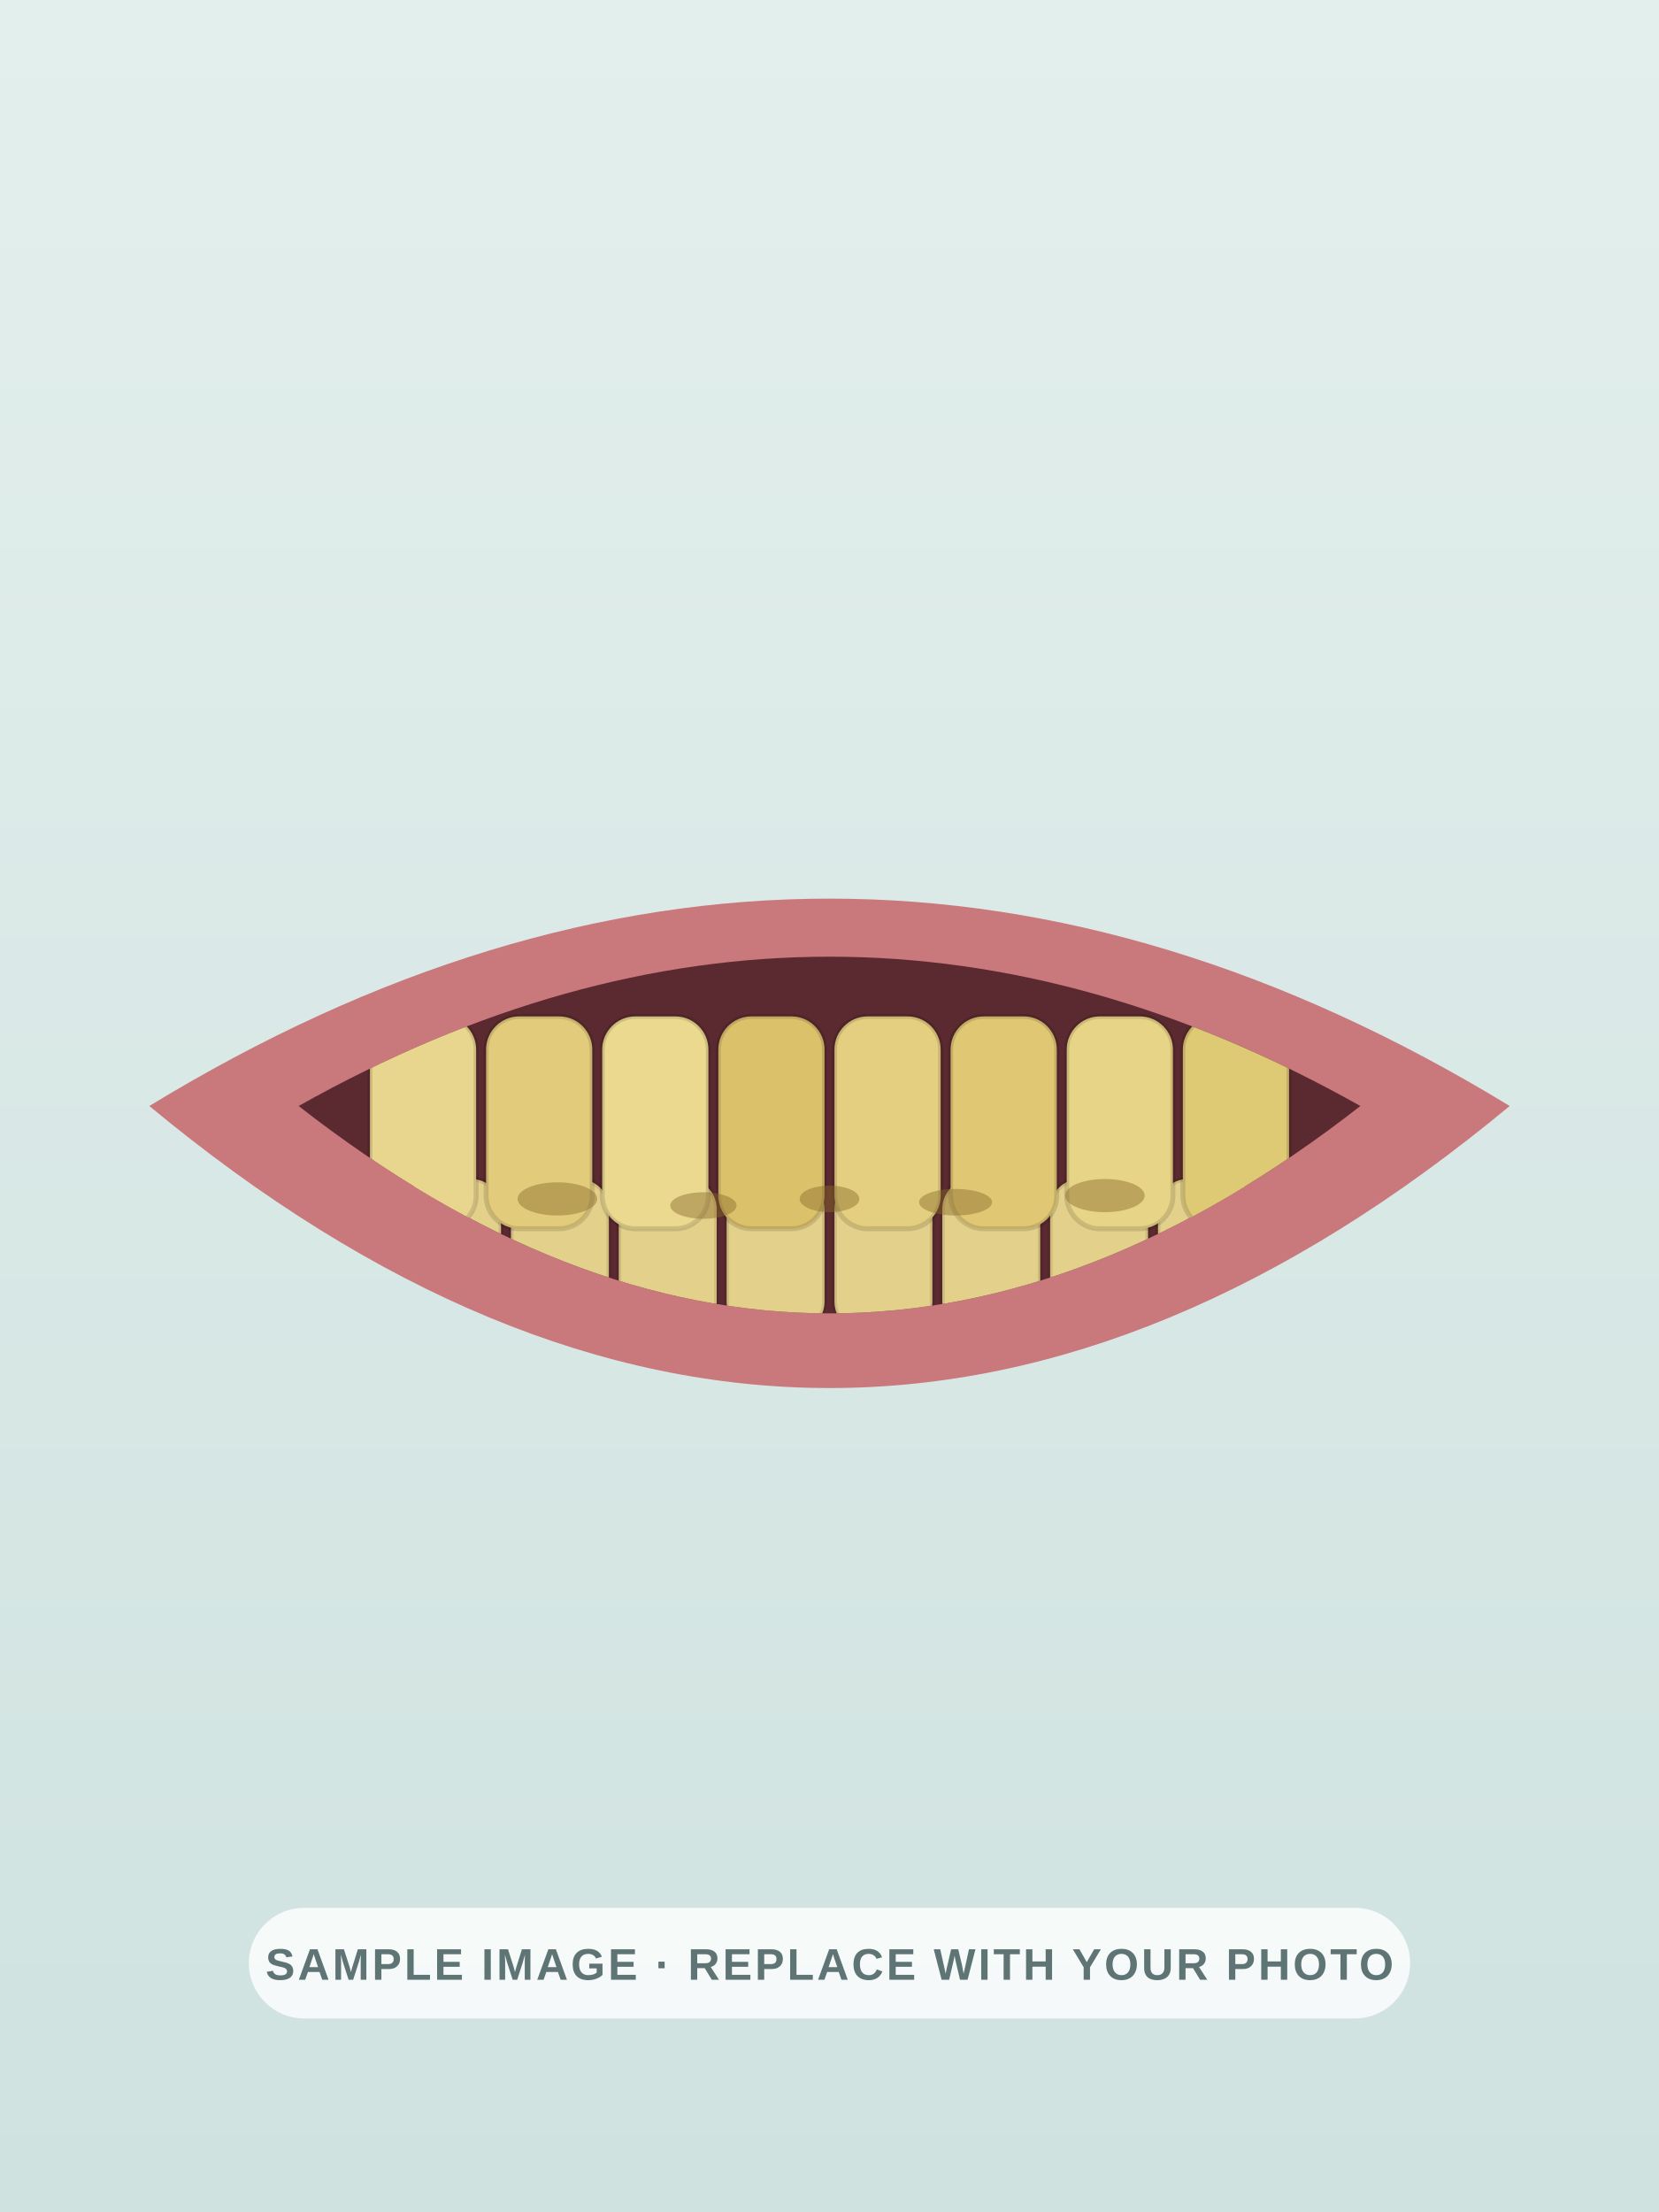
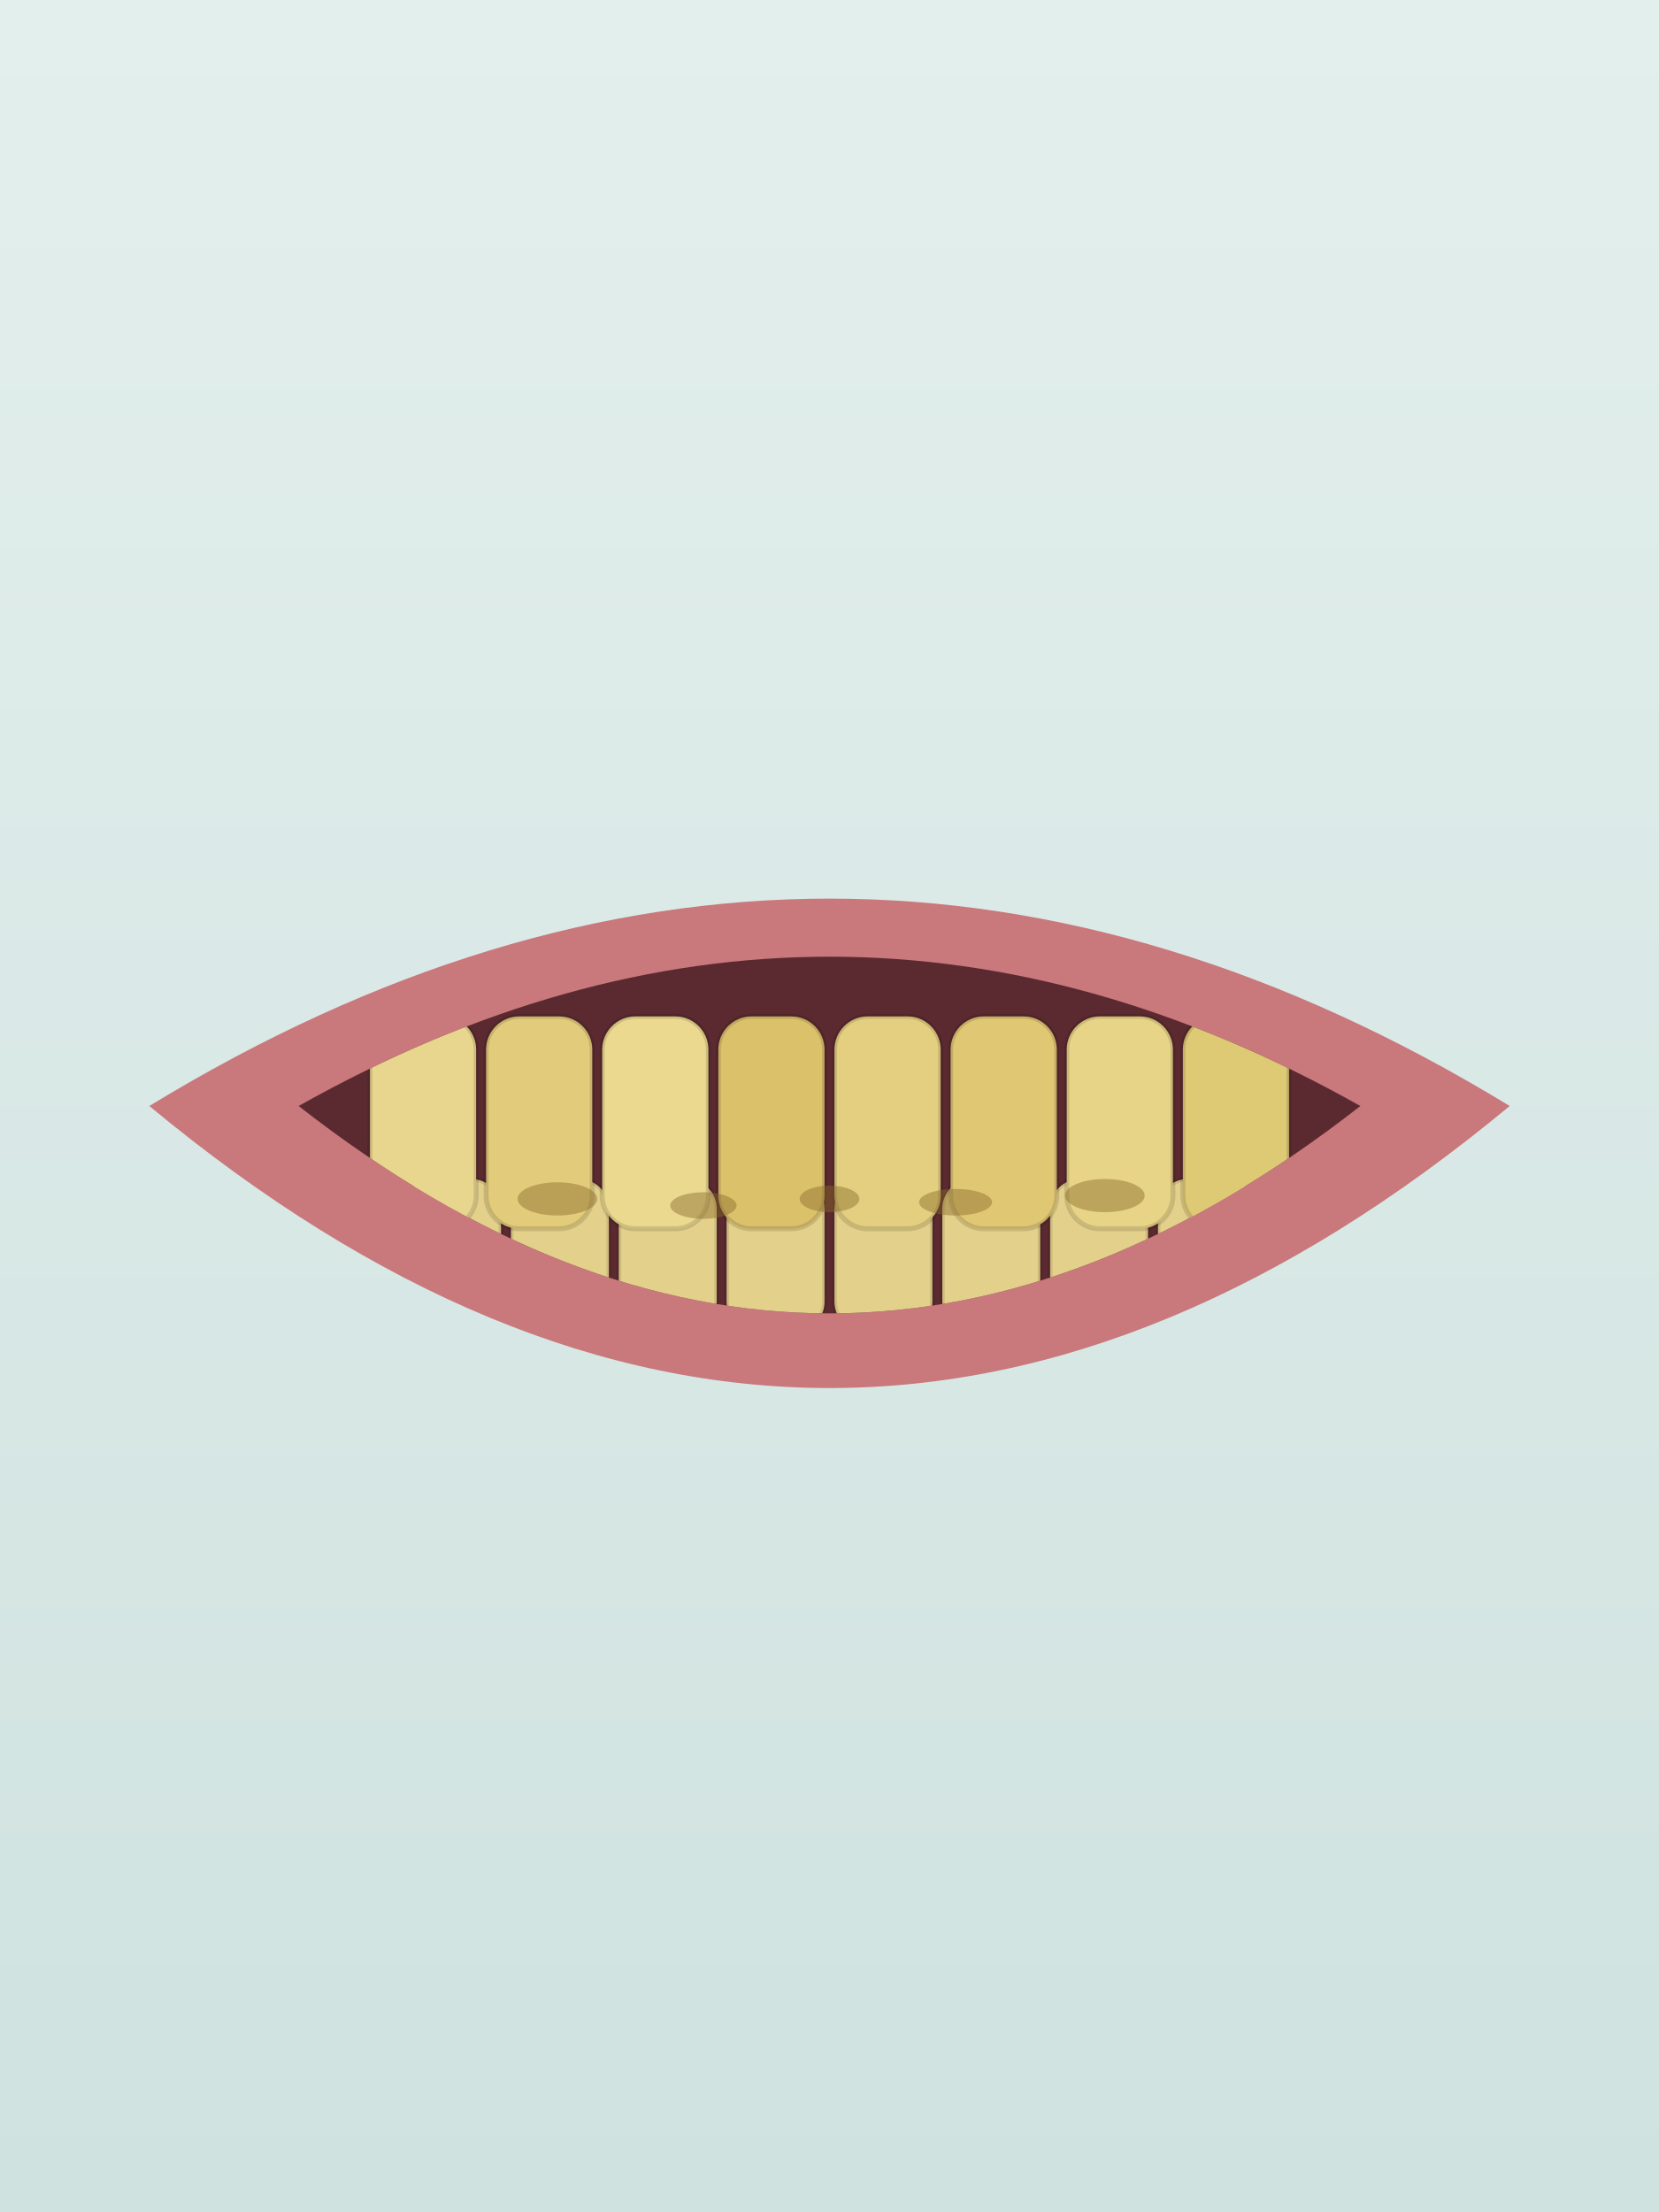
<svg xmlns="http://www.w3.org/2000/svg" viewBox="0 0 600 800" width="600" height="800" role="img">
  <defs>
    <linearGradient id="bg" x1="0" y1="0" x2="0" y2="1">
      <stop offset="0" stop-color="#e3efed" />
      <stop offset="1" stop-color="#cfe2df" />
    </linearGradient>
    <clipPath id="mouth">
      <path d="M140 410 Q300 320 460 410 Q300 535 140 410Z" />
    </clipPath>
  </defs>
  <rect width="600" height="800" fill="url(#bg)" />
  <g transform="translate(300 400) scale(1.2) translate(-300 -410)">
    <path d="M95 410 Q300 285 505 410 Q300 580 95 410Z" fill="#c9787c" />
    <path d="M140 410 Q300 320 460 410 Q300 535 140 410Z" fill="#5b2a30" />
    <g clip-path="url(#mouth)">
      <rect x="171.5" y="432" width="29.5" height="46" rx="9" fill="#e3d08a" stroke="#00000018" stroke-width="1.5" transform="rotate(0 186.25 455.0)" />
      <rect x="204.0" y="432" width="29.5" height="46" rx="9" fill="#e3d08a" stroke="#00000018" stroke-width="1.5" transform="rotate(0 218.75 455.0)" />
      <rect x="236.5" y="432" width="29.5" height="46" rx="9" fill="#e3d08a" stroke="#00000018" stroke-width="1.5" transform="rotate(0 251.25 455.0)" />
      <rect x="269.0" y="432" width="29.5" height="46" rx="9" fill="#e3d08a" stroke="#00000018" stroke-width="1.5" transform="rotate(0 283.75 455.0)" />
      <rect x="301.5" y="432" width="29.5" height="46" rx="9" fill="#e3d08a" stroke="#00000018" stroke-width="1.5" transform="rotate(0 316.25 455.0)" />
      <rect x="334.0" y="432" width="29.5" height="46" rx="9" fill="#e3d08a" stroke="#00000018" stroke-width="1.5" transform="rotate(0 348.75 455.0)" />
      <rect x="366.5" y="432" width="29.5" height="46" rx="9" fill="#e3d08a" stroke="#00000018" stroke-width="1.5" transform="rotate(0 381.25 455.0)" />
      <rect x="399.0" y="432" width="29.5" height="46" rx="9" fill="#e3d08a" stroke="#00000018" stroke-width="1.5" transform="rotate(0 413.75 455.0)" />
      <rect x="161.5" y="383" width="32.0" height="64" rx="10" fill="#e9d68e" stroke="#00000020" stroke-width="1.5" transform="rotate(0 177.5 415.0)" />
      <rect x="196.5" y="383" width="32.0" height="64" rx="10" fill="#e2cb7a" stroke="#00000020" stroke-width="1.5" transform="rotate(0 212.5 415.0)" />
      <rect x="231.5" y="383" width="32.0" height="64" rx="10" fill="#ead98f" stroke="#00000020" stroke-width="1.5" transform="rotate(0 247.5 415.0)" />
      <rect x="266.5" y="383" width="32.0" height="64" rx="10" fill="#dcc16b" stroke="#00000020" stroke-width="1.5" transform="rotate(0 282.5 415.0)" />
      <rect x="301.5" y="383" width="32.0" height="64" rx="10" fill="#e4cf80" stroke="#00000020" stroke-width="1.5" transform="rotate(0 317.5 415.0)" />
      <rect x="336.5" y="383" width="32.0" height="64" rx="10" fill="#e0c773" stroke="#00000020" stroke-width="1.5" transform="rotate(0 352.5 415.0)" />
      <rect x="371.5" y="383" width="32.0" height="64" rx="10" fill="#e8d487" stroke="#00000020" stroke-width="1.5" transform="rotate(0 387.5 415.0)" />
      <rect x="406.5" y="383" width="32.0" height="64" rx="10" fill="#dec975" stroke="#00000020" stroke-width="1.5" transform="rotate(0 422.5 415.0)" />
      <g fill="#8a6a2b" opacity=".45">
        <ellipse cx="218" cy="438" rx="12" ry="5" />
        <ellipse cx="262" cy="440" rx="10" ry="4" />
        <ellipse cx="338" cy="439" rx="11" ry="4" />
        <ellipse cx="383" cy="437" rx="12" ry="5" />
        <ellipse cx="300" cy="438" rx="9" ry="4" />
      </g>
    </g>
  </g>
-   <rect x="90" y="690" width="420" height="40" rx="20" fill="#ffffffcc" />
-   <text x="300" y="716" text-anchor="middle" font-family="Arial,Helvetica,sans-serif" font-size="16" font-weight="700" fill="#5e7475" letter-spacing="1">SAMPLE IMAGE · REPLACE WITH YOUR PHOTO</text>
</svg>
